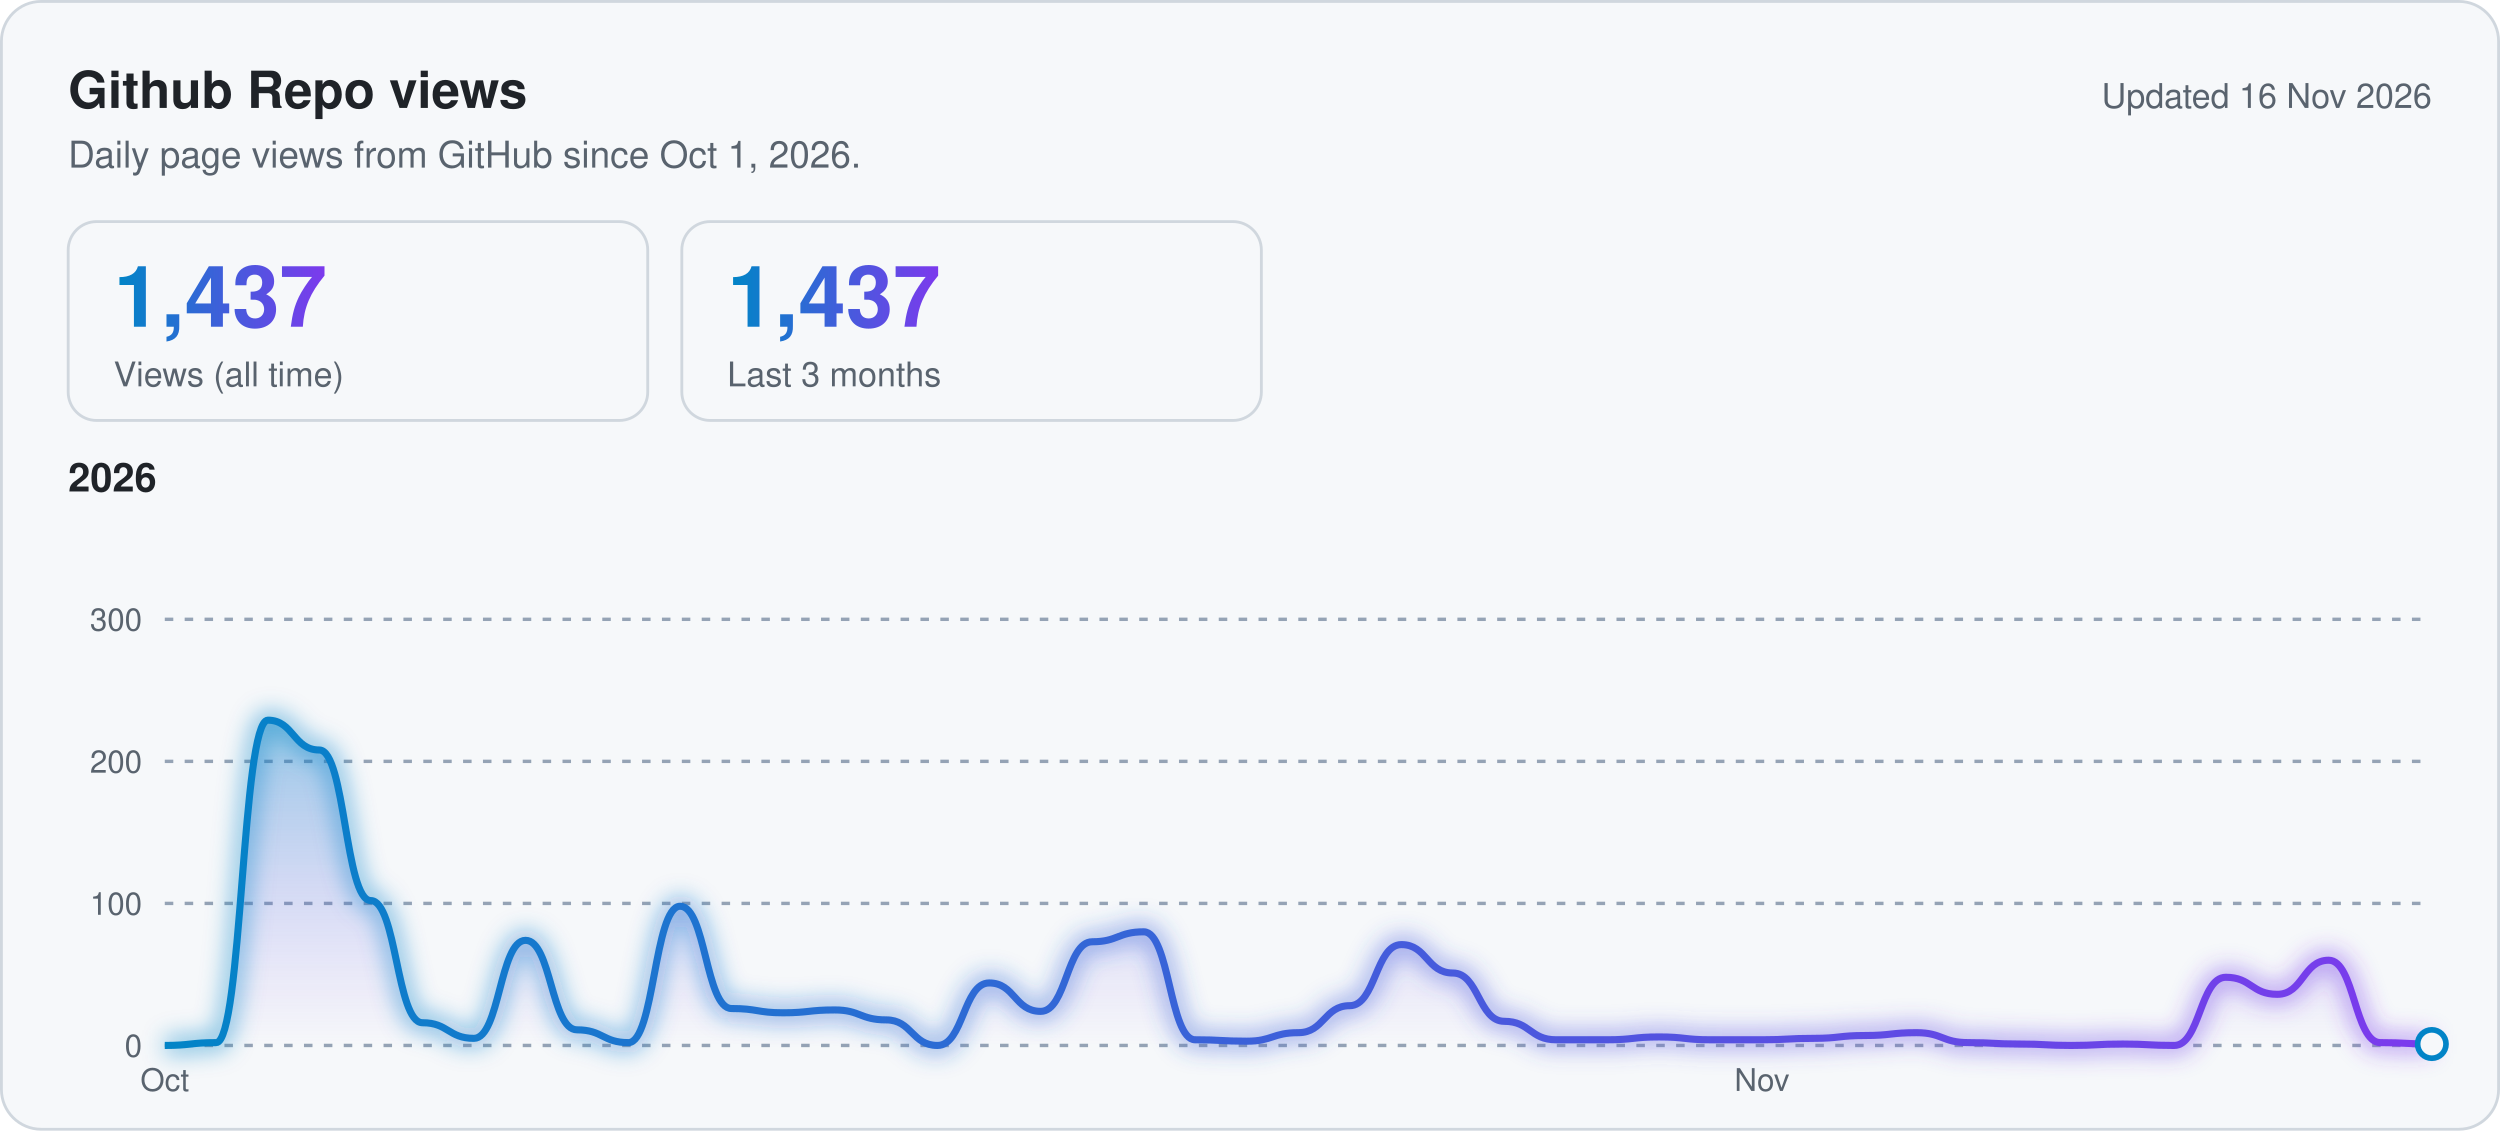
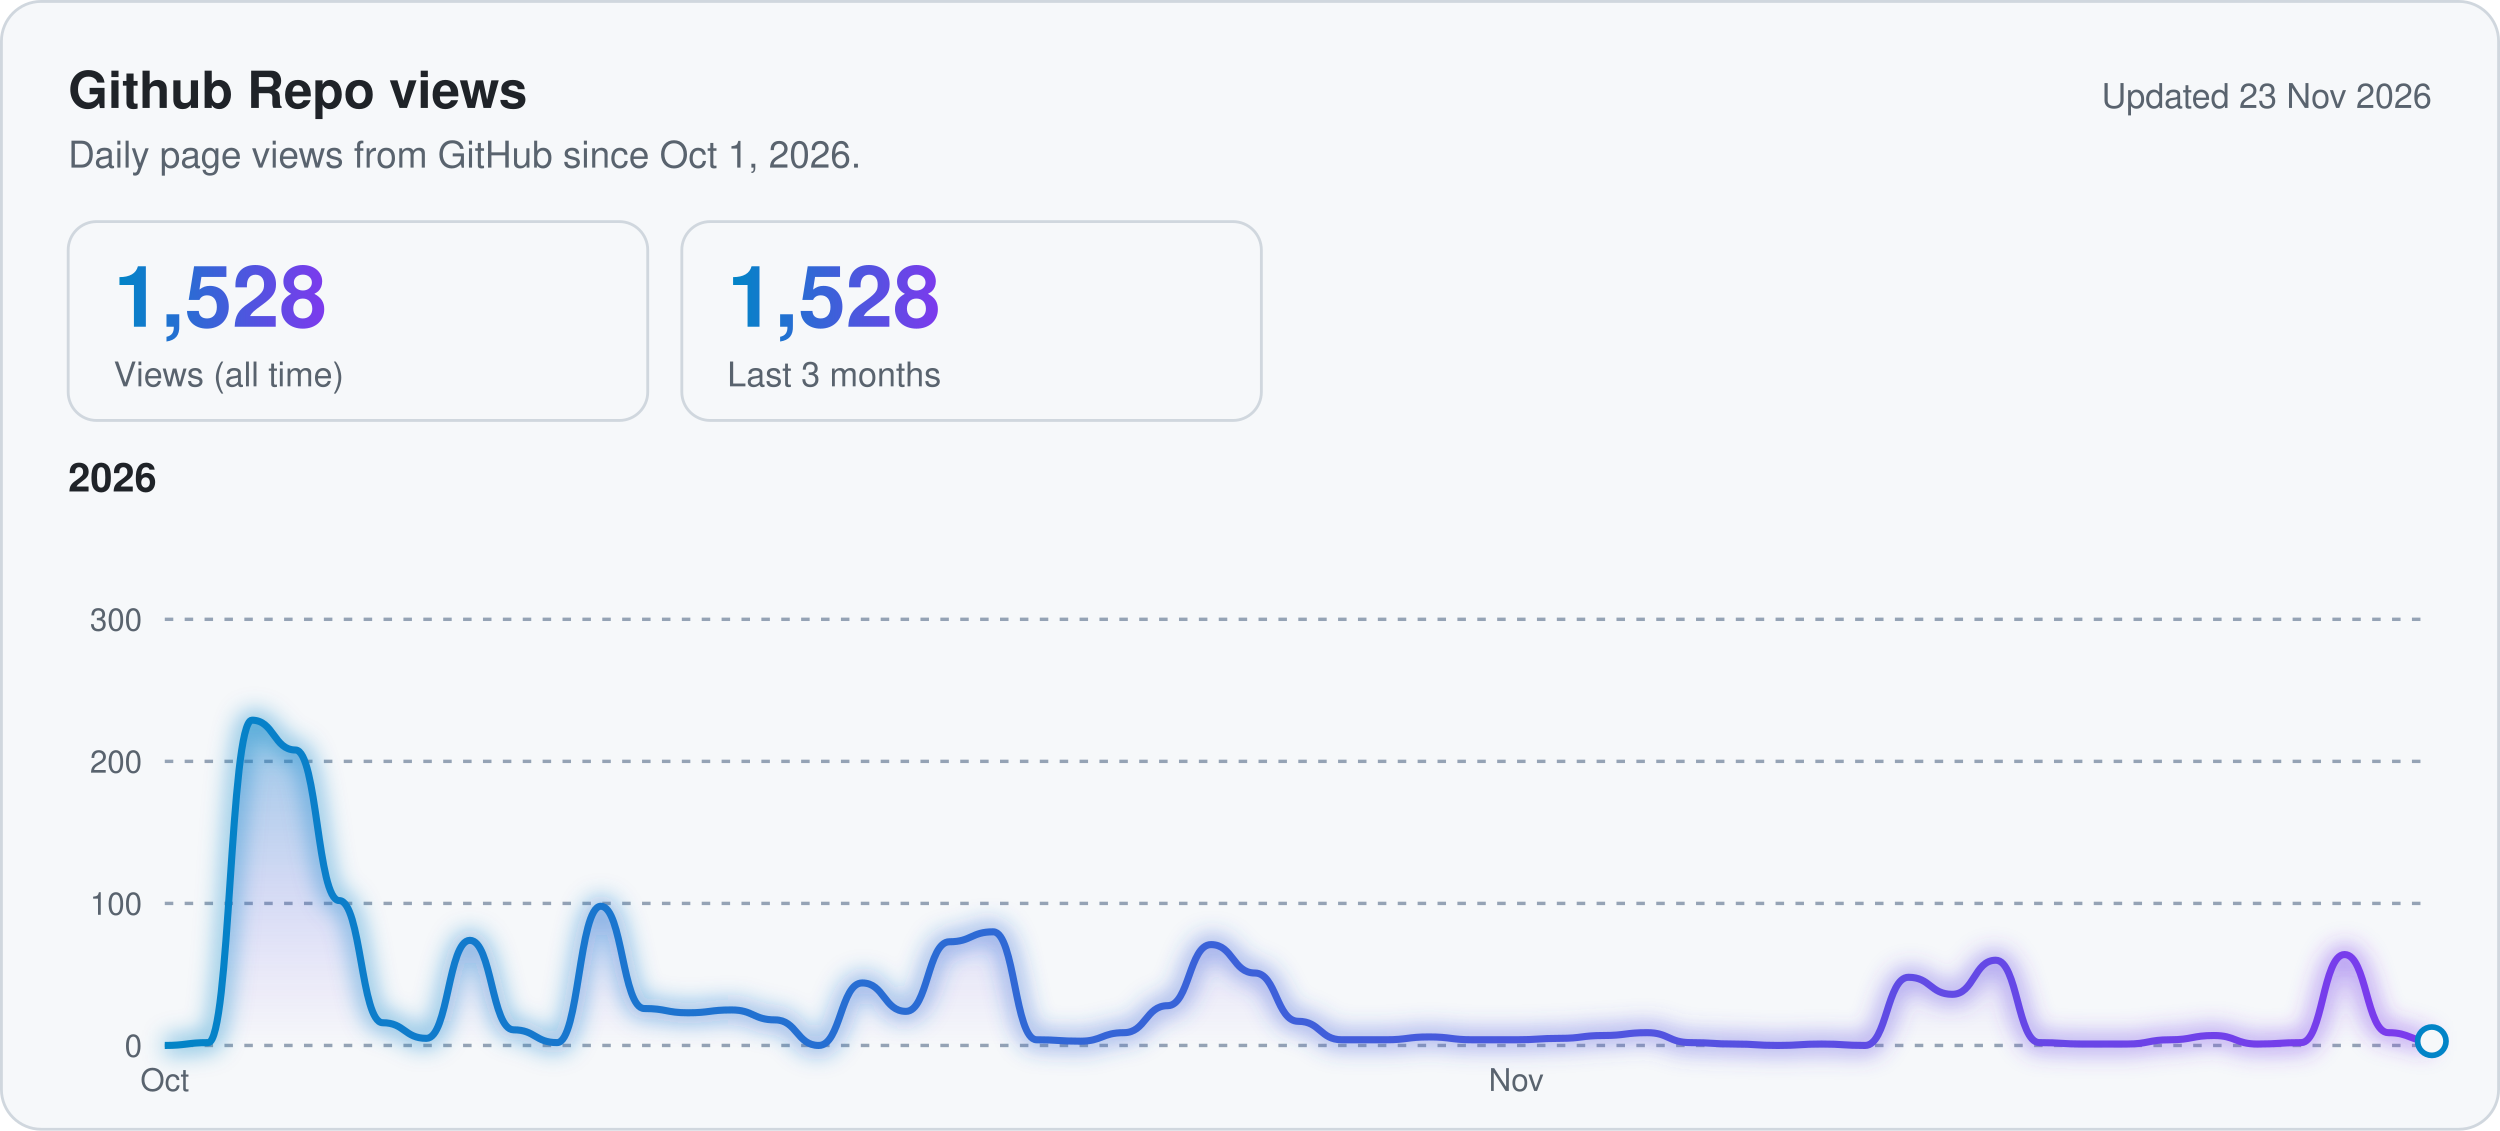
<svg xmlns="http://www.w3.org/2000/svg" viewBox="0 0 880 398" width="880" height="398" role="img" aria-label="Github Repo views" font-family="'Segoe UI', system-ui, -apple-system, Helvetica, Arial, sans-serif">
  <style>@keyframes draw{from{stroke-dasharray:1;stroke-dashoffset:1}to{stroke-dasharray:1;stroke-dashoffset:0}}@keyframes fade{from{opacity:0}}.ln,.gw{animation:draw 2.2s ease-out .2s backwards}.fd{animation:fade 1.4s ease 1.2s backwards}@media (prefers-reduced-motion:reduce){.lwv{display:none}}@media (prefers-reduced-motion:reduce){*{animation:none!important}}</style>
  <defs>
    <linearGradient id="lg" x1="0" x2="1">
      <stop offset="0" stop-color="#0284c7" />
      <stop offset="1" stop-color="#7c3aed" />
    </linearGradient>
    <linearGradient id="ag" x1="0" x2="0" y1="0" y2="1">
      <stop offset="0" stop-color="#0284c7" stop-opacity=".4" />
      <stop offset="1" stop-color="#7c3aed" stop-opacity="0" />
    </linearGradient>
    <filter id="gw" x="-5%" y="-30%" width="110%" height="160%">
      <feGaussianBlur stdDeviation="4" />
    </filter>
    <linearGradient id="wv0" gradientUnits="userSpaceOnUse" x1="0" y1="0" x2="880" y2="0" gradientTransform="translate(-20,0)">
      <stop offset="0" stop-color="#fff" stop-opacity="0" />
      <stop offset=".04" stop-color="#fff" stop-opacity="0" />
      <stop offset=".08" stop-color="#fff" stop-opacity="1" />
      <stop offset=".086" stop-color="#fff" stop-opacity="0" />
      <stop offset="1" stop-color="#fff" stop-opacity="0" />
      <animateTransform attributeName="gradientTransform" type="translate" values="-20 0;825 0" keyTimes="0;1" dur="8s" begin="2.4s" repeatCount="indefinite" />
    </linearGradient>
  </defs>
  <rect x=".5" y=".5" width="879" height="397" rx="14" fill="#f6f8fa" stroke="#d0d7de" />
  <text x="24" y="38" font-size="18" font-weight="700" fill="#1f2328">Github Repo views</text>
  <text x="24" y="59" font-size="13" fill="#59636e">Daily page views from GitHub since Oct 1, 2026.</text>
-   <text x="856" y="38" font-size="12" fill="#59636e" text-anchor="end">Updated 16 Nov 2026</text>
+   <text x="856" y="38" font-size="12" fill="#59636e" text-anchor="end">Updated 23 Nov 2026</text>
  <rect x="24" y="78" width="204" height="70" rx="10" fill="none" stroke="#d0d7de" />
-   <text x="40" y="115" font-size="30" font-weight="700" fill="url(#lg)">1,437</text>
+   <text x="40" y="115" font-size="30" font-weight="700" fill="url(#lg)">1,528</text>
  <text x="40" y="136" font-size="12" fill="#59636e">Views (all time)</text>
  <rect x="240" y="78" width="204" height="70" rx="10" fill="none" stroke="#d0d7de" />
-   <text x="256" y="115" font-size="30" font-weight="700" fill="url(#lg)">1,437</text>
+   <text x="256" y="115" font-size="30" font-weight="700" fill="url(#lg)">1,528</text>
  <text x="256" y="136" font-size="12" fill="#59636e">Last 3 months</text>
  <text x="24" y="173" font-size="14" font-weight="700" fill="#1f2328">2026</text>
  <line x1="58" x2="856" y1="368.0" y2="368.0" stroke="#95a3b5" stroke-width="1.2" stroke-dasharray="3 4" />
  <text x="50" y="372.0" font-size="11" fill="#59636e" text-anchor="end">0</text>
  <line x1="58" x2="856" y1="318.0" y2="318.0" stroke="#95a3b5" stroke-width="1.2" stroke-dasharray="3 4" />
  <text x="50" y="322.0" font-size="11" fill="#59636e" text-anchor="end">100</text>
  <line x1="58" x2="856" y1="268.0" y2="268.0" stroke="#95a3b5" stroke-width="1.2" stroke-dasharray="3 4" />
  <text x="50" y="272.0" font-size="11" fill="#59636e" text-anchor="end">200</text>
  <line x1="58" x2="856" y1="218.0" y2="218.0" stroke="#95a3b5" stroke-width="1.2" stroke-dasharray="3 4" />
  <text x="50" y="222.0" font-size="11" fill="#59636e" text-anchor="end">300</text>
  <text x="58.0" y="384" font-size="11" fill="#59636e" text-anchor="middle">Oct</text>
-   <text x="620.2" y="384" font-size="11" fill="#59636e" text-anchor="middle">Nov</text>
-   <path class="fd" d="M58.0,368.0C67.1,368.0 67.1,367.0 76.1,367.0C85.2,367.0 85.2,253.5 94.3,253.5C103.3,253.5 103.3,264.0 112.4,264.0C121.5,264.0 121.5,317.0 130.5,317.0C139.6,317.0 139.6,360.0 148.7,360.0C157.8,360.0 157.8,365.5 166.8,365.5C175.9,365.5 175.9,331.0 185.0,331.0C194.0,331.0 194.0,362.5 203.1,362.5C212.2,362.5 212.2,367.0 221.2,367.0C230.3,367.0 230.3,319.0 239.4,319.0C248.4,319.0 248.4,355.0 257.5,355.0C266.6,355.0 266.6,356.5 275.6,356.5C284.7,356.5 284.7,355.5 293.8,355.5C302.8,355.5 302.8,359.0 311.9,359.0C321.0,359.0 321.0,368.0 330.0,368.0C339.1,368.0 339.1,346.0 348.2,346.0C357.2,346.0 357.2,356.0 366.3,356.0C375.4,356.0 375.4,331.5 384.5,331.5C393.5,331.5 393.5,328.0 402.6,328.0C411.7,328.0 411.7,366.0 420.7,366.0C429.8,366.0 429.8,366.5 438.9,366.5C447.9,366.5 447.9,363.5 457.0,363.5C466.1,363.5 466.1,354.0 475.1,354.0C484.2,354.0 484.2,332.5 493.3,332.5C502.3,332.5 502.3,342.5 511.4,342.5C520.5,342.5 520.5,359.5 529.5,359.5C538.6,359.5 538.6,366.0 547.7,366.0C556.8,366.0 556.8,366.0 565.8,366.0C574.9,366.0 574.9,365.0 584.0,365.0C593.0,365.0 593.0,366.0 602.1,366.0C611.2,366.0 611.2,366.0 620.2,366.0C629.3,366.0 629.3,365.5 638.4,365.5C647.4,365.5 647.4,364.5 656.5,364.5C665.6,364.5 665.6,363.5 674.6,363.5C683.7,363.5 683.7,367.0 692.8,367.0C701.8,367.0 701.8,367.5 710.9,367.5C720.0,367.5 720.0,368.0 729.0,368.0C738.1,368.0 738.1,367.5 747.2,367.5C756.2,367.5 756.2,368.0 765.3,368.0C774.4,368.0 774.4,344.0 783.5,344.0C792.5,344.0 792.5,350.0 801.6,350.0C810.7,350.0 810.7,338.0 819.7,338.0C828.8,338.0 828.8,367.0 837.9,367.0C846.9,367.0 846.9,367.5 856.0,367.5L856.0,368.0L58.0,368.0Z" fill="url(#ag)" style="animation-delay:1.20s" />
-   <path class="gw" d="M58.0,368.0C67.1,368.0 67.1,367.0 76.1,367.0C85.2,367.0 85.2,253.5 94.3,253.5C103.3,253.5 103.3,264.0 112.4,264.0C121.5,264.0 121.5,317.0 130.5,317.0C139.6,317.0 139.6,360.0 148.7,360.0C157.8,360.0 157.8,365.5 166.8,365.5C175.9,365.5 175.9,331.0 185.0,331.0C194.0,331.0 194.0,362.5 203.1,362.5C212.2,362.5 212.2,367.0 221.2,367.0C230.3,367.0 230.3,319.0 239.4,319.0C248.4,319.0 248.4,355.0 257.5,355.0C266.6,355.0 266.6,356.5 275.6,356.5C284.7,356.5 284.7,355.5 293.8,355.5C302.8,355.5 302.8,359.0 311.9,359.0C321.0,359.0 321.0,368.0 330.0,368.0C339.1,368.0 339.1,346.0 348.2,346.0C357.2,346.0 357.2,356.0 366.3,356.0C375.4,356.0 375.4,331.5 384.5,331.5C393.5,331.5 393.5,328.0 402.6,328.0C411.7,328.0 411.7,366.0 420.7,366.0C429.8,366.0 429.8,366.5 438.9,366.5C447.9,366.5 447.9,363.5 457.0,363.5C466.1,363.5 466.1,354.0 475.1,354.0C484.2,354.0 484.2,332.5 493.3,332.5C502.3,332.5 502.3,342.5 511.4,342.5C520.5,342.5 520.5,359.5 529.5,359.5C538.6,359.5 538.6,366.0 547.7,366.0C556.8,366.0 556.8,366.0 565.8,366.0C574.9,366.0 574.9,365.0 584.0,365.0C593.0,365.0 593.0,366.0 602.1,366.0C611.2,366.0 611.2,366.0 620.2,366.0C629.3,366.0 629.3,365.5 638.4,365.5C647.4,365.5 647.4,364.5 656.5,364.5C665.6,364.5 665.6,363.5 674.6,363.5C683.7,363.5 683.7,367.0 692.8,367.0C701.8,367.0 701.8,367.5 710.9,367.5C720.0,367.5 720.0,368.0 729.0,368.0C738.1,368.0 738.1,367.5 747.2,367.5C756.2,367.5 756.2,368.0 765.3,368.0C774.4,368.0 774.4,344.0 783.5,344.0C792.5,344.0 792.5,350.0 801.6,350.0C810.7,350.0 810.7,338.0 819.7,338.0C828.8,338.0 828.8,367.0 837.9,367.0C846.9,367.0 846.9,367.5 856.0,367.5" pathLength="1" fill="none" stroke="url(#lg)" stroke-width="7" stroke-opacity=".45" filter="url(#gw)" style="animation-delay:0.20s" />
-   <path class="ln" d="M58.0,368.0C67.1,368.0 67.1,367.0 76.1,367.0C85.2,367.0 85.2,253.5 94.3,253.5C103.3,253.5 103.3,264.0 112.4,264.0C121.5,264.0 121.5,317.0 130.5,317.0C139.6,317.0 139.6,360.0 148.7,360.0C157.8,360.0 157.8,365.5 166.8,365.5C175.9,365.5 175.9,331.0 185.0,331.0C194.0,331.0 194.0,362.5 203.1,362.5C212.2,362.5 212.2,367.0 221.2,367.0C230.3,367.0 230.3,319.0 239.4,319.0C248.4,319.0 248.4,355.0 257.5,355.0C266.6,355.0 266.6,356.5 275.6,356.5C284.7,356.5 284.7,355.5 293.8,355.5C302.8,355.5 302.8,359.0 311.9,359.0C321.0,359.0 321.0,368.0 330.0,368.0C339.1,368.0 339.1,346.0 348.2,346.0C357.2,346.0 357.2,356.0 366.3,356.0C375.4,356.0 375.4,331.5 384.5,331.5C393.5,331.5 393.5,328.0 402.6,328.0C411.7,328.0 411.7,366.0 420.7,366.0C429.8,366.0 429.8,366.5 438.9,366.5C447.9,366.5 447.9,363.5 457.0,363.5C466.1,363.5 466.1,354.0 475.1,354.0C484.2,354.0 484.2,332.5 493.3,332.5C502.3,332.5 502.3,342.5 511.4,342.5C520.5,342.5 520.5,359.5 529.5,359.5C538.6,359.5 538.6,366.0 547.7,366.0C556.8,366.0 556.8,366.0 565.8,366.0C574.9,366.0 574.9,365.0 584.0,365.0C593.0,365.0 593.0,366.0 602.1,366.0C611.2,366.0 611.2,366.0 620.2,366.0C629.3,366.0 629.3,365.5 638.4,365.5C647.4,365.5 647.4,364.5 656.5,364.5C665.6,364.5 665.6,363.5 674.6,363.5C683.7,363.5 683.7,367.0 692.8,367.0C701.8,367.0 701.8,367.5 710.9,367.5C720.0,367.5 720.0,368.0 729.0,368.0C738.1,368.0 738.1,367.5 747.2,367.5C756.2,367.5 756.2,368.0 765.3,368.0C774.4,368.0 774.4,344.0 783.5,344.0C792.5,344.0 792.5,350.0 801.6,350.0C810.7,350.0 810.7,338.0 819.7,338.0C828.8,338.0 828.8,367.0 837.9,367.0C846.9,367.0 846.9,367.5 856.0,367.5" pathLength="1" fill="none" stroke="url(#lg)" stroke-width="2.5" stroke-linejoin="round" style="animation-delay:0.20s" />
-   <path class="lwv" d="M58.0,368.0C67.1,368.0 67.1,367.0 76.1,367.0C85.2,367.0 85.2,253.5 94.3,253.5C103.3,253.5 103.3,264.0 112.4,264.0C121.5,264.0 121.5,317.0 130.5,317.0C139.6,317.0 139.6,360.0 148.7,360.0C157.8,360.0 157.8,365.5 166.8,365.5C175.9,365.5 175.9,331.0 185.0,331.0C194.0,331.0 194.0,362.5 203.1,362.5C212.2,362.5 212.2,367.0 221.2,367.0C230.3,367.0 230.3,319.0 239.4,319.0C248.4,319.0 248.4,355.0 257.5,355.0C266.6,355.0 266.6,356.5 275.6,356.5C284.7,356.5 284.7,355.5 293.8,355.5C302.8,355.5 302.8,359.0 311.9,359.0C321.0,359.0 321.0,368.0 330.0,368.0C339.1,368.0 339.1,346.0 348.2,346.0C357.2,346.0 357.2,356.0 366.3,356.0C375.4,356.0 375.4,331.5 384.5,331.5C393.5,331.5 393.5,328.0 402.6,328.0C411.7,328.0 411.7,366.0 420.7,366.0C429.8,366.0 429.8,366.5 438.9,366.5C447.9,366.5 447.9,363.5 457.0,363.5C466.1,363.5 466.1,354.0 475.1,354.0C484.2,354.0 484.2,332.5 493.3,332.5C502.3,332.5 502.3,342.5 511.4,342.5C520.5,342.5 520.5,359.5 529.5,359.5C538.6,359.5 538.6,366.0 547.7,366.0C556.8,366.0 556.8,366.0 565.8,366.0C574.9,366.0 574.9,365.0 584.0,365.0C593.0,365.0 593.0,366.0 602.1,366.0C611.2,366.0 611.2,366.0 620.2,366.0C629.3,366.0 629.3,365.5 638.4,365.5C647.4,365.5 647.4,364.5 656.5,364.5C665.6,364.5 665.6,363.5 674.6,363.5C683.7,363.5 683.7,367.0 692.8,367.0C701.8,367.0 701.8,367.5 710.9,367.5C720.0,367.5 720.0,368.0 729.0,368.0C738.1,368.0 738.1,367.5 747.2,367.5C756.2,367.5 756.2,368.0 765.3,368.0C774.4,368.0 774.4,344.0 783.5,344.0C792.5,344.0 792.5,350.0 801.6,350.0C810.7,350.0 810.7,338.0 819.7,338.0C828.8,338.0 828.8,367.0 837.9,367.0C846.9,367.0 846.9,367.5 856.0,367.5" fill="none" stroke="url(#wv0)" stroke-width="5.5" stroke-linecap="round" filter="url(#gw)" />
-   <path class="lwv" d="M58.0,368.0C67.1,368.0 67.1,367.0 76.1,367.0C85.2,367.0 85.2,253.5 94.3,253.5C103.3,253.5 103.3,264.0 112.4,264.0C121.5,264.0 121.5,317.0 130.5,317.0C139.6,317.0 139.6,360.0 148.7,360.0C157.8,360.0 157.8,365.5 166.8,365.5C175.9,365.5 175.9,331.0 185.0,331.0C194.0,331.0 194.0,362.5 203.1,362.5C212.2,362.5 212.2,367.0 221.2,367.0C230.3,367.0 230.3,319.0 239.4,319.0C248.4,319.0 248.4,355.0 257.5,355.0C266.6,355.0 266.6,356.5 275.6,356.5C284.7,356.5 284.7,355.5 293.8,355.5C302.8,355.5 302.8,359.0 311.9,359.0C321.0,359.0 321.0,368.0 330.0,368.0C339.1,368.0 339.1,346.0 348.2,346.0C357.2,346.0 357.2,356.0 366.3,356.0C375.4,356.0 375.4,331.5 384.5,331.5C393.5,331.5 393.5,328.0 402.6,328.0C411.7,328.0 411.7,366.0 420.7,366.0C429.8,366.0 429.8,366.5 438.9,366.5C447.9,366.5 447.9,363.5 457.0,363.5C466.1,363.5 466.1,354.0 475.1,354.0C484.2,354.0 484.2,332.5 493.3,332.5C502.3,332.5 502.3,342.5 511.4,342.5C520.5,342.5 520.5,359.5 529.5,359.5C538.6,359.5 538.6,366.0 547.7,366.0C556.8,366.0 556.8,366.0 565.8,366.0C574.9,366.0 574.9,365.0 584.0,365.0C593.0,365.0 593.0,366.0 602.1,366.0C611.2,366.0 611.2,366.0 620.2,366.0C629.3,366.0 629.3,365.5 638.4,365.5C647.4,365.5 647.4,364.5 656.5,364.5C665.6,364.5 665.6,363.5 674.6,363.5C683.7,363.5 683.7,367.0 692.8,367.0C701.8,367.0 701.8,367.5 710.9,367.5C720.0,367.5 720.0,368.0 729.0,368.0C738.1,368.0 738.1,367.5 747.2,367.5C756.2,367.5 756.2,368.0 765.3,368.0C774.4,368.0 774.4,344.0 783.5,344.0C792.5,344.0 792.5,350.0 801.6,350.0C810.7,350.0 810.7,338.0 819.7,338.0C828.8,338.0 828.8,367.0 837.9,367.0C846.9,367.0 846.9,367.5 856.0,367.5" fill="none" stroke="url(#wv0)" stroke-width="2" stroke-linecap="round" />
-   <circle class="fd" cx="856.0" cy="367.5" r="5" fill="#f6f8fa" stroke="#0284c7" stroke-width="2" style="animation-delay:1.20s" />
+   <text x="533.7" y="384" font-size="11" fill="#59636e" text-anchor="middle">Nov</text>
+   <path class="fd" d="M58.0,368.0C65.7,368.0 65.7,367.0 73.3,367.0C81.0,367.0 81.0,253.5 88.7,253.5C96.4,253.5 96.4,264.0 104.0,264.0C111.7,264.0 111.7,317.0 119.4,317.0C127.1,317.0 127.1,360.0 134.7,360.0C142.4,360.0 142.4,365.5 150.1,365.5C157.8,365.5 157.8,331.0 165.4,331.0C173.1,331.0 173.1,362.5 180.8,362.5C188.4,362.5 188.4,367.0 196.1,367.0C203.8,367.0 203.8,319.0 211.5,319.0C219.1,319.0 219.1,355.0 226.8,355.0C234.5,355.0 234.5,356.5 242.2,356.5C249.8,356.5 249.8,355.5 257.5,355.5C265.2,355.5 265.2,359.0 272.8,359.0C280.5,359.0 280.5,368.0 288.2,368.0C295.9,368.0 295.9,346.0 303.5,346.0C311.2,346.0 311.2,356.0 318.9,356.0C326.6,356.0 326.6,331.5 334.2,331.5C341.9,331.5 341.9,328.0 349.6,328.0C357.2,328.0 357.2,366.0 364.9,366.0C372.6,366.0 372.6,366.5 380.3,366.5C387.9,366.5 387.9,363.5 395.6,363.5C403.3,363.5 403.3,354.0 411.0,354.0C418.6,354.0 418.6,332.5 426.3,332.5C434.0,332.5 434.0,342.5 441.7,342.5C449.3,342.5 449.3,359.5 457.0,359.5C464.7,359.5 464.7,366.0 472.3,366.0C480.0,366.0 480.0,366.0 487.7,366.0C495.4,366.0 495.4,365.0 503.0,365.0C510.7,365.0 510.7,366.0 518.4,366.0C526.1,366.0 526.1,366.0 533.7,366.0C541.4,366.0 541.4,365.5 549.1,365.5C556.8,365.5 556.8,364.5 564.4,364.5C572.1,364.5 572.1,363.5 579.8,363.5C587.4,363.5 587.4,367.0 595.1,367.0C602.8,367.0 602.8,367.5 610.5,367.5C618.1,367.5 618.1,368.0 625.8,368.0C633.5,368.0 633.5,367.5 641.2,367.5C648.8,367.5 648.8,368.0 656.5,368.0C664.2,368.0 664.2,344.0 671.8,344.0C679.5,344.0 679.5,350.0 687.2,350.0C694.9,350.0 694.9,338.0 702.5,338.0C710.2,338.0 710.2,367.0 717.9,367.0C725.6,367.0 725.6,367.5 733.2,367.5C740.9,367.5 740.9,367.5 748.6,367.5C756.2,367.5 756.2,366.0 763.9,366.0C771.6,366.0 771.6,364.5 779.3,364.5C786.9,364.5 786.9,367.5 794.6,367.5C802.3,367.5 802.3,367.0 810.0,367.0C817.6,367.0 817.6,336.0 825.3,336.0C833.0,336.0 833.0,363.5 840.7,363.5C848.3,363.5 848.3,366.5 856.0,366.5L856.0,368.0L58.0,368.0Z" fill="url(#ag)" style="animation-delay:1.20s" />
+   <path class="gw" d="M58.0,368.0C65.7,368.0 65.7,367.0 73.3,367.0C81.0,367.0 81.0,253.5 88.7,253.5C96.4,253.5 96.4,264.0 104.0,264.0C111.7,264.0 111.7,317.0 119.4,317.0C127.1,317.0 127.1,360.0 134.7,360.0C142.4,360.0 142.4,365.5 150.1,365.5C157.8,365.5 157.8,331.0 165.4,331.0C173.1,331.0 173.1,362.5 180.8,362.5C188.4,362.5 188.4,367.0 196.1,367.0C203.8,367.0 203.8,319.0 211.5,319.0C219.1,319.0 219.1,355.0 226.8,355.0C234.5,355.0 234.5,356.5 242.2,356.5C249.8,356.5 249.8,355.5 257.5,355.5C265.2,355.5 265.2,359.0 272.8,359.0C280.5,359.0 280.5,368.0 288.2,368.0C295.9,368.0 295.9,346.0 303.5,346.0C311.2,346.0 311.2,356.0 318.9,356.0C326.6,356.0 326.6,331.5 334.2,331.5C341.9,331.5 341.9,328.0 349.6,328.0C357.2,328.0 357.2,366.0 364.9,366.0C372.6,366.0 372.6,366.5 380.3,366.5C387.9,366.5 387.9,363.5 395.6,363.5C403.3,363.5 403.3,354.0 411.0,354.0C418.6,354.0 418.6,332.5 426.3,332.5C434.0,332.5 434.0,342.5 441.7,342.5C449.3,342.5 449.3,359.5 457.0,359.5C464.7,359.5 464.7,366.0 472.3,366.0C480.0,366.0 480.0,366.0 487.7,366.0C495.4,366.0 495.4,365.0 503.0,365.0C510.7,365.0 510.7,366.0 518.4,366.0C526.1,366.0 526.1,366.0 533.7,366.0C541.4,366.0 541.4,365.5 549.1,365.5C556.8,365.5 556.8,364.5 564.4,364.5C572.1,364.5 572.1,363.5 579.8,363.5C587.4,363.5 587.4,367.0 595.1,367.0C602.8,367.0 602.8,367.5 610.5,367.5C618.1,367.5 618.1,368.0 625.8,368.0C633.5,368.0 633.5,367.5 641.2,367.5C648.8,367.5 648.8,368.0 656.5,368.0C664.2,368.0 664.2,344.0 671.8,344.0C679.5,344.0 679.5,350.0 687.2,350.0C694.9,350.0 694.9,338.0 702.5,338.0C710.2,338.0 710.2,367.0 717.9,367.0C725.6,367.0 725.6,367.5 733.2,367.5C740.9,367.5 740.9,367.5 748.6,367.5C756.2,367.5 756.2,366.0 763.9,366.0C771.6,366.0 771.6,364.5 779.3,364.5C786.9,364.5 786.9,367.5 794.6,367.5C802.3,367.5 802.3,367.0 810.0,367.0C817.6,367.0 817.6,336.0 825.3,336.0C833.0,336.0 833.0,363.5 840.7,363.5C848.3,363.5 848.3,366.5 856.0,366.5" pathLength="1" fill="none" stroke="url(#lg)" stroke-width="7" stroke-opacity=".45" filter="url(#gw)" style="animation-delay:0.20s" />
+   <path class="ln" d="M58.0,368.0C65.7,368.0 65.7,367.0 73.3,367.0C81.0,367.0 81.0,253.5 88.7,253.5C96.4,253.5 96.4,264.0 104.0,264.0C111.7,264.0 111.7,317.0 119.4,317.0C127.1,317.0 127.1,360.0 134.7,360.0C142.4,360.0 142.4,365.5 150.1,365.5C157.8,365.5 157.8,331.0 165.4,331.0C173.1,331.0 173.1,362.5 180.8,362.5C188.4,362.5 188.4,367.0 196.1,367.0C203.8,367.0 203.8,319.0 211.5,319.0C219.1,319.0 219.1,355.0 226.8,355.0C234.5,355.0 234.5,356.5 242.2,356.5C249.8,356.5 249.8,355.5 257.5,355.5C265.2,355.5 265.2,359.0 272.8,359.0C280.5,359.0 280.5,368.0 288.2,368.0C295.9,368.0 295.9,346.0 303.5,346.0C311.2,346.0 311.2,356.0 318.9,356.0C326.6,356.0 326.6,331.5 334.2,331.5C341.9,331.5 341.9,328.0 349.6,328.0C357.2,328.0 357.2,366.0 364.9,366.0C372.6,366.0 372.6,366.5 380.3,366.5C387.9,366.5 387.9,363.5 395.6,363.5C403.3,363.5 403.3,354.0 411.0,354.0C418.6,354.0 418.6,332.5 426.3,332.5C434.0,332.5 434.0,342.5 441.7,342.5C449.3,342.5 449.3,359.5 457.0,359.5C464.7,359.5 464.7,366.0 472.3,366.0C480.0,366.0 480.0,366.0 487.7,366.0C495.4,366.0 495.4,365.0 503.0,365.0C510.7,365.0 510.7,366.0 518.4,366.0C526.1,366.0 526.1,366.0 533.7,366.0C541.4,366.0 541.4,365.5 549.1,365.5C556.8,365.5 556.8,364.5 564.4,364.5C572.1,364.5 572.1,363.5 579.8,363.5C587.4,363.5 587.4,367.0 595.1,367.0C602.8,367.0 602.8,367.5 610.5,367.5C618.1,367.5 618.1,368.0 625.8,368.0C633.5,368.0 633.5,367.5 641.2,367.5C648.8,367.5 648.8,368.0 656.5,368.0C664.2,368.0 664.2,344.0 671.8,344.0C679.5,344.0 679.5,350.0 687.2,350.0C694.9,350.0 694.9,338.0 702.5,338.0C710.2,338.0 710.2,367.0 717.9,367.0C725.6,367.0 725.6,367.5 733.2,367.5C740.9,367.5 740.9,367.5 748.6,367.5C756.2,367.5 756.2,366.0 763.9,366.0C771.6,366.0 771.6,364.5 779.3,364.5C786.9,364.5 786.9,367.5 794.6,367.5C802.3,367.5 802.3,367.0 810.0,367.0C817.6,367.0 817.6,336.0 825.3,336.0C833.0,336.0 833.0,363.5 840.7,363.5C848.3,363.5 848.3,366.5 856.0,366.5" pathLength="1" fill="none" stroke="url(#lg)" stroke-width="2.5" stroke-linejoin="round" style="animation-delay:0.20s" />
+   <path class="lwv" d="M58.0,368.0C65.7,368.0 65.7,367.0 73.3,367.0C81.0,367.0 81.0,253.5 88.7,253.5C96.4,253.5 96.4,264.0 104.0,264.0C111.7,264.0 111.7,317.0 119.4,317.0C127.1,317.0 127.1,360.0 134.7,360.0C142.4,360.0 142.4,365.5 150.1,365.5C157.8,365.5 157.8,331.0 165.4,331.0C173.1,331.0 173.1,362.5 180.8,362.5C188.4,362.5 188.4,367.0 196.1,367.0C203.8,367.0 203.8,319.0 211.5,319.0C219.1,319.0 219.1,355.0 226.8,355.0C234.5,355.0 234.5,356.5 242.2,356.5C249.8,356.5 249.8,355.5 257.5,355.5C265.2,355.5 265.2,359.0 272.8,359.0C280.5,359.0 280.5,368.0 288.2,368.0C295.9,368.0 295.9,346.0 303.5,346.0C311.2,346.0 311.2,356.0 318.9,356.0C326.6,356.0 326.6,331.5 334.2,331.5C341.9,331.5 341.9,328.0 349.6,328.0C357.2,328.0 357.2,366.0 364.9,366.0C372.6,366.0 372.6,366.5 380.3,366.5C387.9,366.5 387.9,363.5 395.6,363.5C403.3,363.5 403.3,354.0 411.0,354.0C418.6,354.0 418.6,332.5 426.3,332.5C434.0,332.5 434.0,342.5 441.7,342.5C449.3,342.5 449.3,359.5 457.0,359.5C464.7,359.5 464.7,366.0 472.3,366.0C480.0,366.0 480.0,366.0 487.7,366.0C495.4,366.0 495.4,365.0 503.0,365.0C510.7,365.0 510.7,366.0 518.4,366.0C526.1,366.0 526.1,366.0 533.7,366.0C541.4,366.0 541.4,365.5 549.1,365.5C556.8,365.5 556.8,364.5 564.4,364.5C572.1,364.5 572.1,363.5 579.8,363.5C587.4,363.5 587.4,367.0 595.1,367.0C602.8,367.0 602.8,367.5 610.5,367.5C618.1,367.5 618.1,368.0 625.8,368.0C633.5,368.0 633.5,367.5 641.2,367.5C648.8,367.5 648.8,368.0 656.5,368.0C664.2,368.0 664.2,344.0 671.8,344.0C679.5,344.0 679.5,350.0 687.2,350.0C694.9,350.0 694.9,338.0 702.5,338.0C710.2,338.0 710.2,367.0 717.9,367.0C725.6,367.0 725.6,367.5 733.2,367.5C740.9,367.5 740.9,367.5 748.6,367.5C756.2,367.5 756.2,366.0 763.9,366.0C771.6,366.0 771.6,364.5 779.3,364.5C786.9,364.5 786.9,367.5 794.6,367.5C802.3,367.5 802.3,367.0 810.0,367.0C817.6,367.0 817.6,336.0 825.3,336.0C833.0,336.0 833.0,363.5 840.7,363.5C848.3,363.5 848.3,366.5 856.0,366.5" fill="none" stroke="url(#wv0)" stroke-width="5.5" stroke-linecap="round" filter="url(#gw)" />
+   <path class="lwv" d="M58.0,368.0C65.7,368.0 65.7,367.0 73.3,367.0C81.0,367.0 81.0,253.5 88.7,253.5C96.4,253.5 96.4,264.0 104.0,264.0C111.7,264.0 111.7,317.0 119.4,317.0C127.1,317.0 127.1,360.0 134.7,360.0C142.4,360.0 142.4,365.5 150.1,365.5C157.8,365.5 157.8,331.0 165.4,331.0C173.1,331.0 173.1,362.5 180.8,362.5C188.4,362.5 188.4,367.0 196.1,367.0C203.8,367.0 203.8,319.0 211.5,319.0C219.1,319.0 219.1,355.0 226.8,355.0C234.5,355.0 234.5,356.5 242.2,356.5C249.8,356.5 249.8,355.5 257.5,355.5C265.2,355.5 265.2,359.0 272.8,359.0C280.5,359.0 280.5,368.0 288.2,368.0C295.9,368.0 295.9,346.0 303.5,346.0C311.2,346.0 311.2,356.0 318.9,356.0C326.6,356.0 326.6,331.5 334.2,331.5C341.9,331.5 341.9,328.0 349.6,328.0C357.2,328.0 357.2,366.0 364.9,366.0C372.6,366.0 372.6,366.5 380.3,366.5C387.9,366.5 387.9,363.5 395.6,363.5C403.3,363.5 403.3,354.0 411.0,354.0C418.6,354.0 418.6,332.5 426.3,332.5C434.0,332.5 434.0,342.5 441.7,342.5C449.3,342.5 449.3,359.5 457.0,359.5C464.7,359.5 464.7,366.0 472.3,366.0C480.0,366.0 480.0,366.0 487.7,366.0C495.4,366.0 495.4,365.0 503.0,365.0C510.7,365.0 510.7,366.0 518.4,366.0C526.1,366.0 526.1,366.0 533.7,366.0C541.4,366.0 541.4,365.5 549.1,365.5C556.8,365.5 556.8,364.5 564.4,364.5C572.1,364.5 572.1,363.5 579.8,363.5C587.4,363.5 587.4,367.0 595.1,367.0C602.8,367.0 602.8,367.5 610.5,367.5C618.1,367.5 618.1,368.0 625.8,368.0C633.5,368.0 633.5,367.5 641.2,367.5C648.8,367.5 648.8,368.0 656.5,368.0C664.2,368.0 664.2,344.0 671.8,344.0C679.5,344.0 679.5,350.0 687.2,350.0C694.9,350.0 694.9,338.0 702.5,338.0C710.2,338.0 710.2,367.0 717.9,367.0C725.6,367.0 725.6,367.5 733.2,367.5C740.9,367.5 740.9,367.5 748.6,367.5C756.2,367.5 756.2,366.0 763.9,366.0C771.6,366.0 771.6,364.5 779.3,364.5C786.9,364.5 786.9,367.5 794.6,367.5C802.3,367.5 802.3,367.0 810.0,367.0C817.6,367.0 817.6,336.0 825.3,336.0C833.0,336.0 833.0,363.5 840.7,363.5C848.3,363.5 848.3,366.5 856.0,366.5" fill="none" stroke="url(#wv0)" stroke-width="2" stroke-linecap="round" />
+   <circle class="fd" cx="856.0" cy="366.5" r="5" fill="#f6f8fa" stroke="#0284c7" stroke-width="2" style="animation-delay:1.20s" />
</svg>
